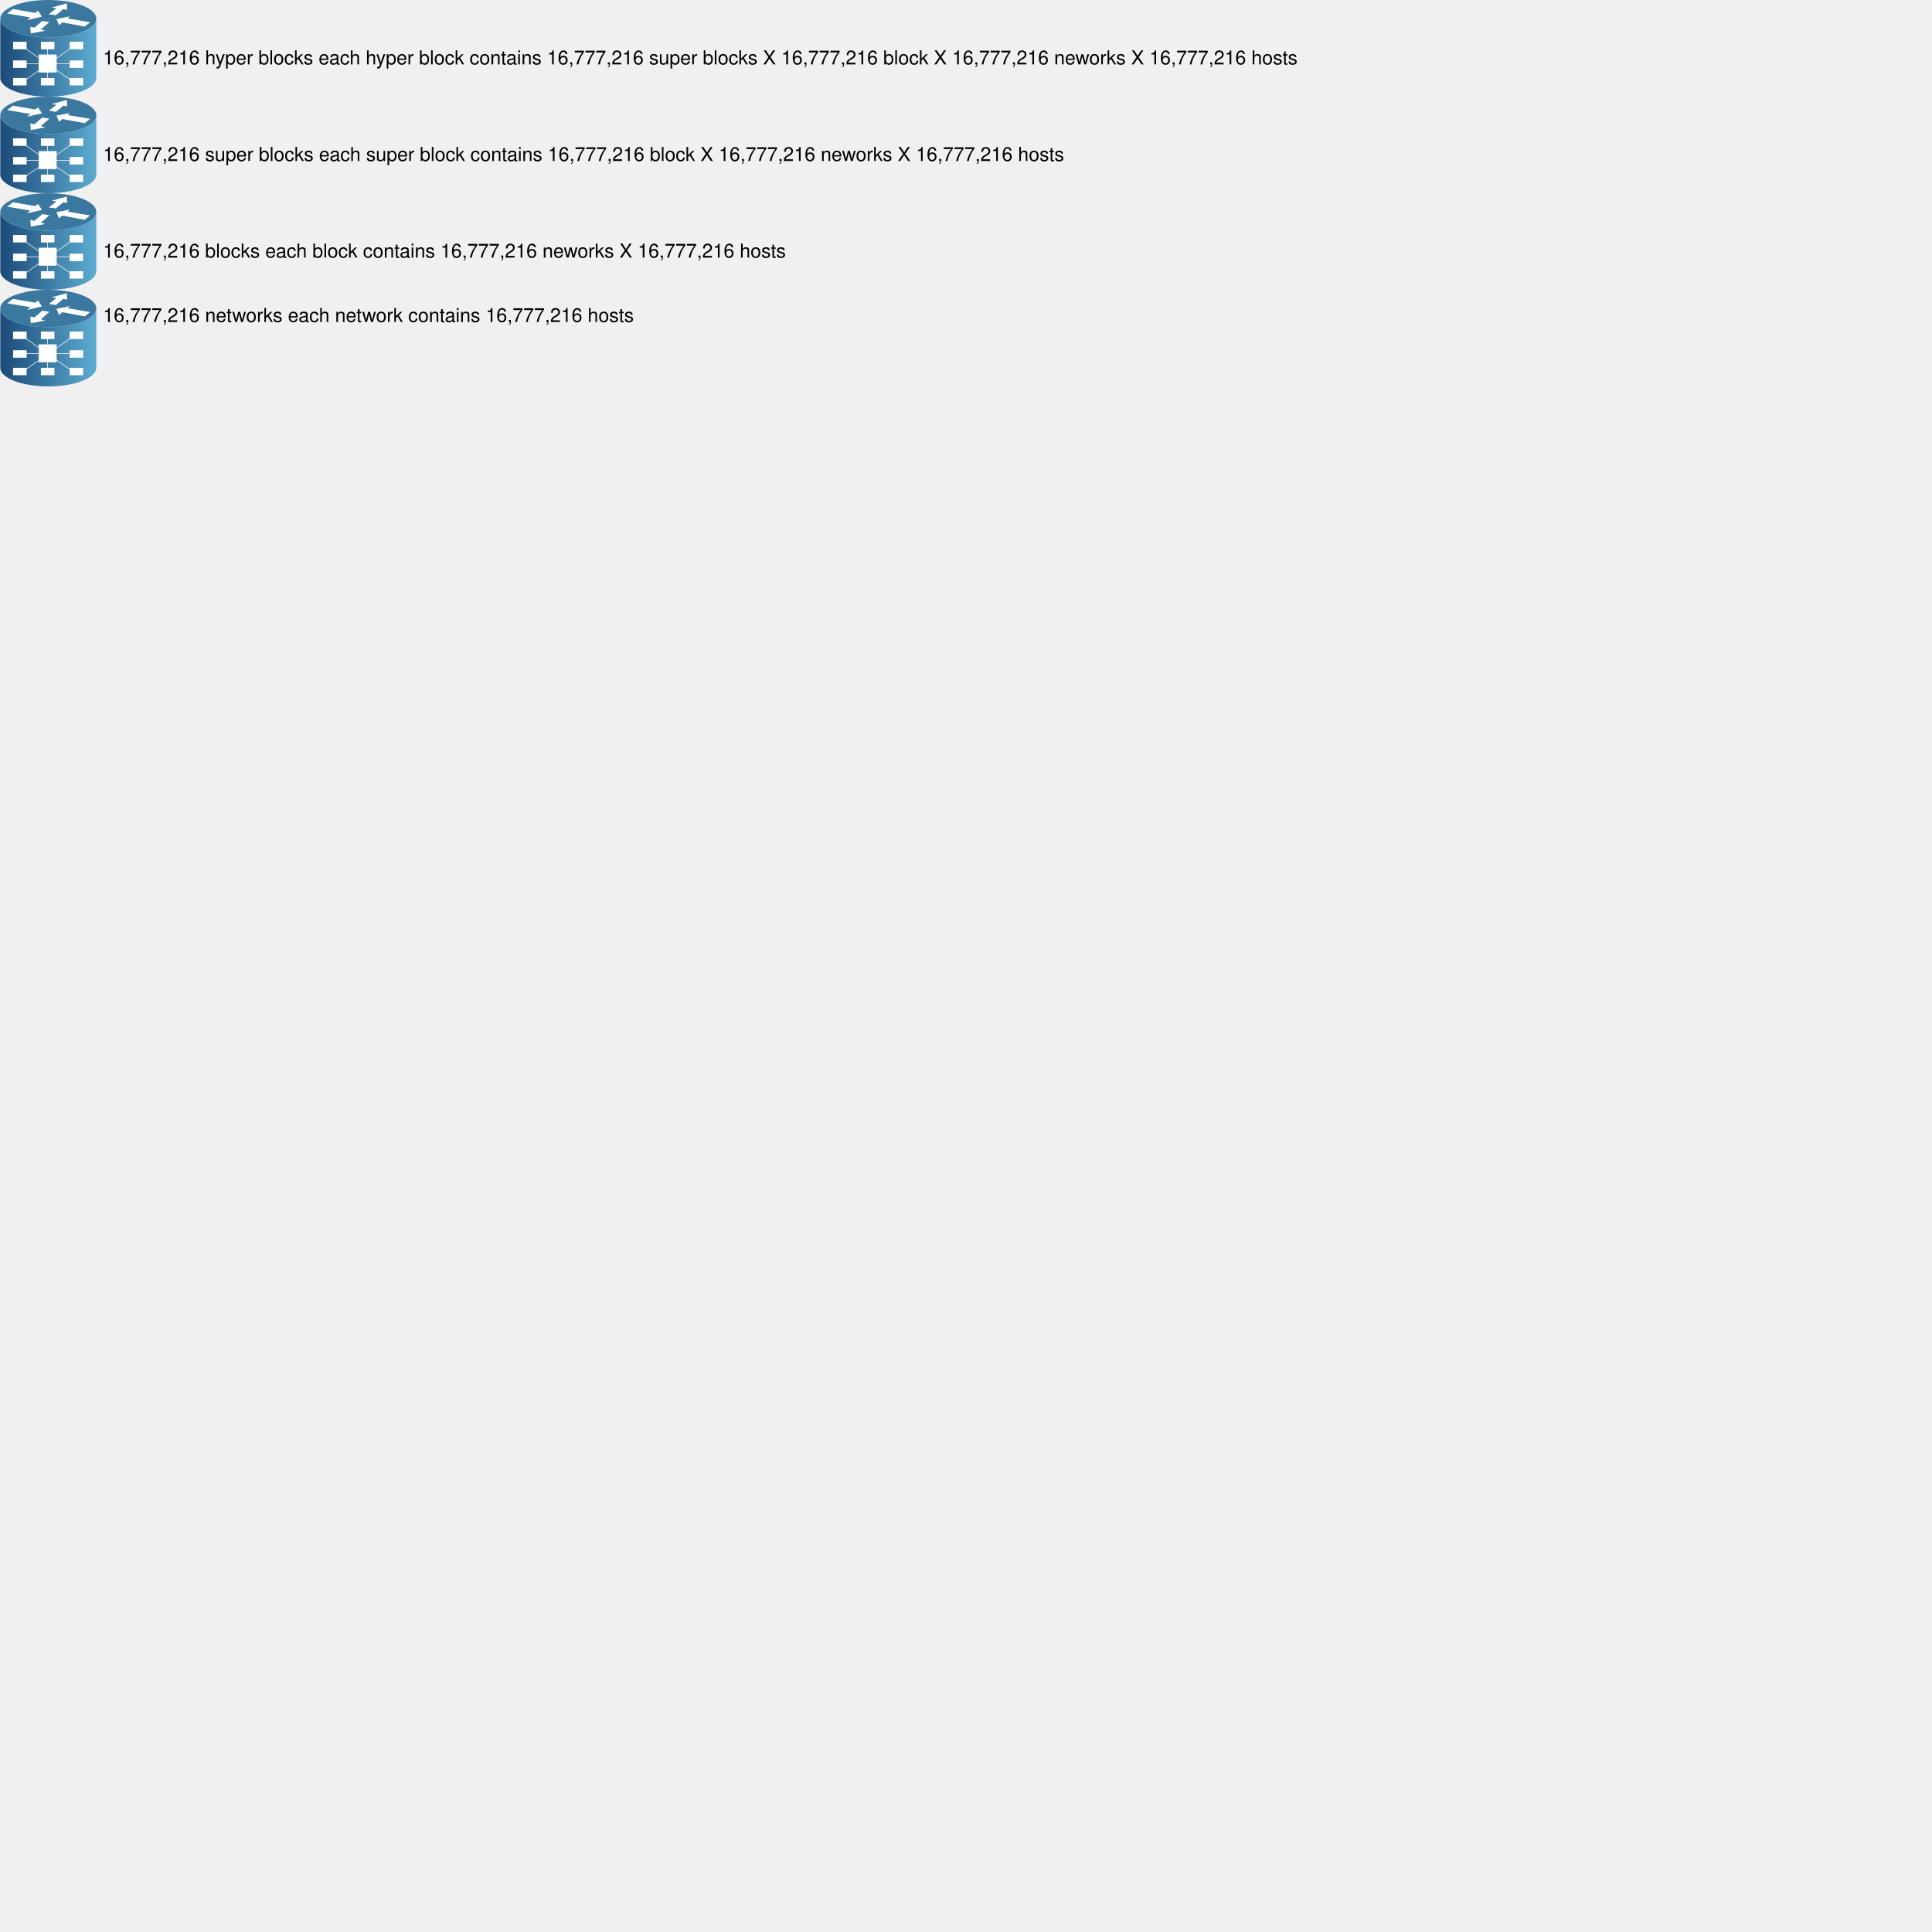
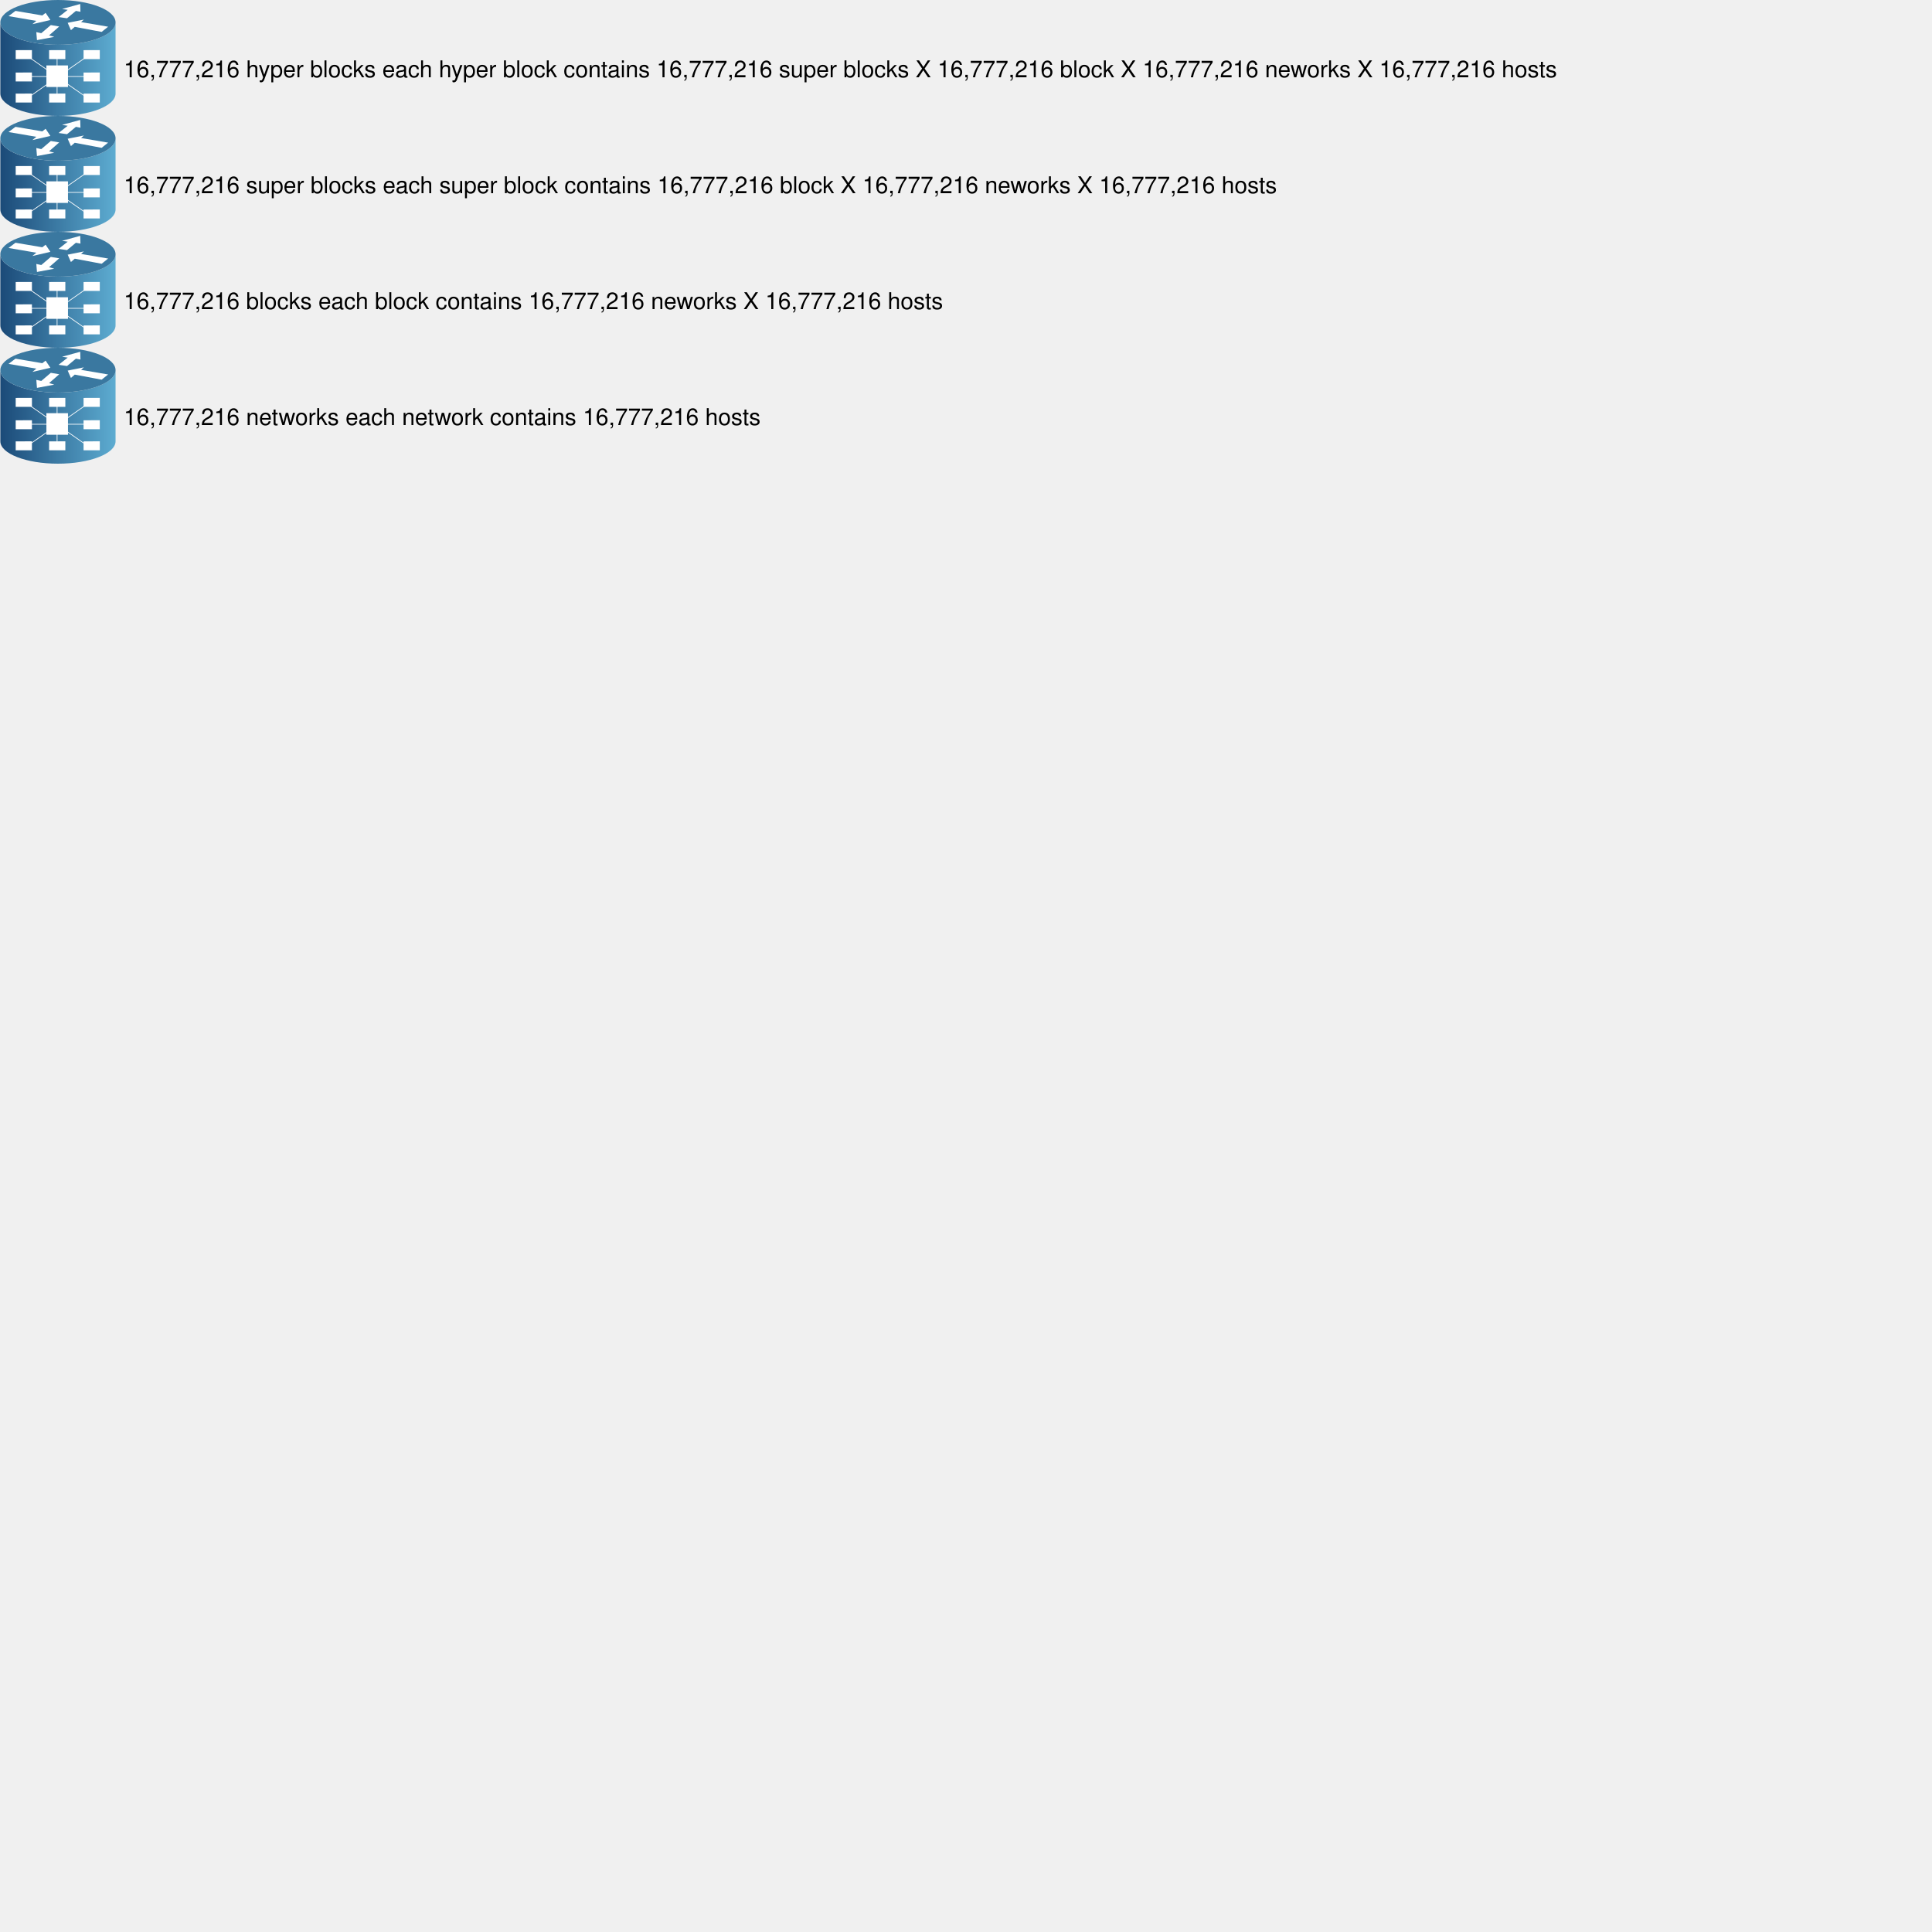
- <svg xmlns="http://www.w3.org/2000/svg" viewBox="0 0 300 300">
+ <svg xmlns="http://www.w3.org/2000/svg" viewBox="0 0 250 250">
  <g>
-     <text x="16" y="50" style="color:black;fill:black;font-size:3px;font-family: Helvetica, Verdana, sans-serif;">16,777,216  networks each network contains 16,777,216 hosts</text>
+     <text x="16" y="55" style="color:black;fill:black;font-size:3px;font-family: Helvetica, Verdana, sans-serif;">16,777,216  networks each network contains 16,777,216 hosts</text>
  </g>
  <svg version="1.1" x="0" y="45" width="15" height="15" viewBox="0 0 167 168" enable-background="new 0 0 167 168" xml:space="preserve">
    <defs>
</defs>
    <linearGradient id="_x31_9_2_" gradientUnits="userSpaceOnUse" x1="0" y1="100.233" x2="166.98" y2="100.233">
      <stop offset="0" style="stop-color:#1B4A78" />
      <stop offset="1" style="stop-color:#5DACD1" />
    </linearGradient>
    <path id="_x31_9_1_" fill="url(#_x31_9_2_)" d="M166.98,32.467c0,17.937-37.387,32.467-83.49,32.467  C37.379,64.934,0,50.403,0,32.467v103.066C0,153.469,37.379,168,83.49,168c46.103,0,83.49-14.531,83.49-32.467V32.467z" />
    <path id="_x31_8_1_" fill="#3A78A0" d="M83.49,64.934c46.103,0,83.49-14.53,83.49-32.467C166.98,14.531,129.593,0,83.49,0  C37.379,0,0,14.531,0,32.467C0,50.403,37.379,64.934,83.49,64.934z" />
    <polygon id="_x31_7_1_" fill="#FFFFFF" points="65.608,18.645 72.505,28.991 46.435,35.02 52.131,30.268 11.845,23.388   21.952,15.808 60.824,22.395 " />
    <polygon id="_x31_6_1_" fill="#FFFFFF" points="102.286,43.727 97.578,33.069 121.09,28.37 117.02,32.023 156.208,38.717   146.801,46.236 107.844,38.921 " />
    <polygon id="_x31_5_1_" fill="#FFFFFF" points="89.43,13.006 115.762,5.798 116.081,17.075 109.494,15.825 96.638,26.482   84.376,24.7 97.64,14.265 " />
    <polygon id="_x31_4_1_" fill="#FFFFFF" points="78.144,53.444 53.067,58.143 52.127,46.546 59.339,48.115 73.139,36.332   85.356,38.397 70.626,51.254 " />
    <rect id="_x31_3_1_" x="66.76" y="94.82" fill="#FFFFFF" width="31.252" height="31.261" />
    <polygon id="_x31_2_1_" fill="#FFFFFF" points="45.784,72.665 45.792,85.636 22.263,85.653 22.253,72.691 " />
    <polygon id="_x31_1_1_" fill="#FFFFFF" points="45.784,105.078 45.792,118.049 22.263,118.066 22.253,105.104 " />
    <polygon id="_x31_0_1_" fill="#FFFFFF" points="45.784,135.622 45.792,148.593 22.263,148.602 22.253,135.648 " />
    <polygon id="_x39__1_" fill="#FFFFFF" points="94.2,135.622 94.209,148.593 70.679,148.602 70.67,135.648 " />
    <polygon id="_x38__1_" fill="#FFFFFF" points="144.133,72.665 144.142,85.636 120.611,85.653 120.602,72.691 " />
    <polygon id="_x37__1_" fill="#FFFFFF" points="94.2,72.665 94.209,85.636 70.679,85.653 70.67,72.691 " />
    <polygon id="_x36__1_" fill="#FFFFFF" points="144.133,105.078 144.142,118.049 120.611,118.066 120.602,105.104 " />
    <polygon id="_x35__1_" fill="#FFFFFF" points="144.133,135.622 144.142,148.593 120.611,148.602 120.602,135.648 " />
    <rect id="_x34__1_" x="34.582" y="110.341" fill="#FFFFFF" width="97.592" height="1" />
    <rect id="_x33__1_" x="81.745" y="81.336" fill="#FFFFFF" width="1" height="61.281" />
    <rect id="_x32__1_" x="83.161" y="56.112" transform="matrix(0.5722 0.8201 -0.8201 0.5722 126.9337 -21.0696)" fill="#FFFFFF" width="1" height="110.026" />
    <rect id="_x31__1_" x="26.946" y="110.625" transform="matrix(0.8199 0.5724 -0.5724 0.8199 78.3695 -26.9081)" fill="#FFFFFF" width="110.026" height="1" />
  </svg>
  <g>
    <text x="16" y="40" style="color:black;fill:black;font-size:3px;font-family: Helvetica, Verdana, sans-serif;">16,777,216  blocks each  block contains 16,777,216 neworks X 16,777,216 hosts</text>
  </g>
  <svg version="1.1" x="0" y="30" width="15" height="15" viewBox="0 0 167 168" enable-background="new 0 0 167 168" xml:space="preserve">
    <defs>
</defs>
    <linearGradient id="_x31_9_2_" gradientUnits="userSpaceOnUse" x1="0" y1="100.233" x2="166.98" y2="100.233">
      <stop offset="0" style="stop-color:#1B4A78" />
      <stop offset="1" style="stop-color:#5DACD1" />
    </linearGradient>
    <path id="_x31_9_1_" fill="url(#_x31_9_2_)" d="M166.98,32.467c0,17.937-37.387,32.467-83.49,32.467  C37.379,64.934,0,50.403,0,32.467v103.066C0,153.469,37.379,168,83.49,168c46.103,0,83.49-14.531,83.49-32.467V32.467z" />
    <path id="_x31_8_1_" fill="#3A78A0" d="M83.49,64.934c46.103,0,83.49-14.53,83.49-32.467C166.98,14.531,129.593,0,83.49,0  C37.379,0,0,14.531,0,32.467C0,50.403,37.379,64.934,83.49,64.934z" />
    <polygon id="_x31_7_1_" fill="#FFFFFF" points="65.608,18.645 72.505,28.991 46.435,35.02 52.131,30.268 11.845,23.388   21.952,15.808 60.824,22.395 " />
    <polygon id="_x31_6_1_" fill="#FFFFFF" points="102.286,43.727 97.578,33.069 121.09,28.37 117.02,32.023 156.208,38.717   146.801,46.236 107.844,38.921 " />
    <polygon id="_x31_5_1_" fill="#FFFFFF" points="89.43,13.006 115.762,5.798 116.081,17.075 109.494,15.825 96.638,26.482   84.376,24.7 97.64,14.265 " />
    <polygon id="_x31_4_1_" fill="#FFFFFF" points="78.144,53.444 53.067,58.143 52.127,46.546 59.339,48.115 73.139,36.332   85.356,38.397 70.626,51.254 " />
    <rect id="_x31_3_1_" x="66.76" y="94.82" fill="#FFFFFF" width="31.252" height="31.261" />
    <polygon id="_x31_2_1_" fill="#FFFFFF" points="45.784,72.665 45.792,85.636 22.263,85.653 22.253,72.691 " />
    <polygon id="_x31_1_1_" fill="#FFFFFF" points="45.784,105.078 45.792,118.049 22.263,118.066 22.253,105.104 " />
    <polygon id="_x31_0_1_" fill="#FFFFFF" points="45.784,135.622 45.792,148.593 22.263,148.602 22.253,135.648 " />
    <polygon id="_x39__1_" fill="#FFFFFF" points="94.2,135.622 94.209,148.593 70.679,148.602 70.67,135.648 " />
    <polygon id="_x38__1_" fill="#FFFFFF" points="144.133,72.665 144.142,85.636 120.611,85.653 120.602,72.691 " />
    <polygon id="_x37__1_" fill="#FFFFFF" points="94.2,72.665 94.209,85.636 70.679,85.653 70.67,72.691 " />
    <polygon id="_x36__1_" fill="#FFFFFF" points="144.133,105.078 144.142,118.049 120.611,118.066 120.602,105.104 " />
    <polygon id="_x35__1_" fill="#FFFFFF" points="144.133,135.622 144.142,148.593 120.611,148.602 120.602,135.648 " />
    <rect id="_x34__1_" x="34.582" y="110.341" fill="#FFFFFF" width="97.592" height="1" />
    <rect id="_x33__1_" x="81.745" y="81.336" fill="#FFFFFF" width="1" height="61.281" />
    <rect id="_x32__1_" x="83.161" y="56.112" transform="matrix(0.5722 0.8201 -0.8201 0.5722 126.9337 -21.0696)" fill="#FFFFFF" width="1" height="110.026" />
    <rect id="_x31__1_" x="26.946" y="110.625" transform="matrix(0.8199 0.5724 -0.5724 0.8199 78.3695 -26.9081)" fill="#FFFFFF" width="110.026" height="1" />
  </svg>
  <g>
    <text x="16" y="25" style="color:black;fill:black;font-size:3px;font-family: Helvetica, Verdana, sans-serif;">16,777,216 super blocks each super block contains 16,777,216 block X 16,777,216 neworks X  16,777,216 hosts</text>
  </g>
  <svg version="1.1" x="0" y="15" width="15" height="15" viewBox="0 0 167 168" enable-background="new 0 0 167 168" xml:space="preserve">
    <defs>
</defs>
    <linearGradient id="_x31_9_2_" gradientUnits="userSpaceOnUse" x1="0" y1="100.233" x2="166.98" y2="100.233">
      <stop offset="0" style="stop-color:#1B4A78" />
      <stop offset="1" style="stop-color:#5DACD1" />
    </linearGradient>
    <path id="_x31_9_1_" fill="url(#_x31_9_2_)" d="M166.98,32.467c0,17.937-37.387,32.467-83.49,32.467  C37.379,64.934,0,50.403,0,32.467v103.066C0,153.469,37.379,168,83.49,168c46.103,0,83.49-14.531,83.49-32.467V32.467z" />
    <path id="_x31_8_1_" fill="#3A78A0" d="M83.49,64.934c46.103,0,83.49-14.53,83.49-32.467C166.98,14.531,129.593,0,83.49,0  C37.379,0,0,14.531,0,32.467C0,50.403,37.379,64.934,83.49,64.934z" />
    <polygon id="_x31_7_1_" fill="#FFFFFF" points="65.608,18.645 72.505,28.991 46.435,35.02 52.131,30.268 11.845,23.388   21.952,15.808 60.824,22.395 " />
    <polygon id="_x31_6_1_" fill="#FFFFFF" points="102.286,43.727 97.578,33.069 121.09,28.37 117.02,32.023 156.208,38.717   146.801,46.236 107.844,38.921 " />
    <polygon id="_x31_5_1_" fill="#FFFFFF" points="89.43,13.006 115.762,5.798 116.081,17.075 109.494,15.825 96.638,26.482   84.376,24.7 97.64,14.265 " />
    <polygon id="_x31_4_1_" fill="#FFFFFF" points="78.144,53.444 53.067,58.143 52.127,46.546 59.339,48.115 73.139,36.332   85.356,38.397 70.626,51.254 " />
    <rect id="_x31_3_1_" x="66.76" y="94.82" fill="#FFFFFF" width="31.252" height="31.261" />
    <polygon id="_x31_2_1_" fill="#FFFFFF" points="45.784,72.665 45.792,85.636 22.263,85.653 22.253,72.691 " />
    <polygon id="_x31_1_1_" fill="#FFFFFF" points="45.784,105.078 45.792,118.049 22.263,118.066 22.253,105.104 " />
    <polygon id="_x31_0_1_" fill="#FFFFFF" points="45.784,135.622 45.792,148.593 22.263,148.602 22.253,135.648 " />
    <polygon id="_x39__1_" fill="#FFFFFF" points="94.2,135.622 94.209,148.593 70.679,148.602 70.67,135.648 " />
    <polygon id="_x38__1_" fill="#FFFFFF" points="144.133,72.665 144.142,85.636 120.611,85.653 120.602,72.691 " />
    <polygon id="_x37__1_" fill="#FFFFFF" points="94.2,72.665 94.209,85.636 70.679,85.653 70.67,72.691 " />
    <polygon id="_x36__1_" fill="#FFFFFF" points="144.133,105.078 144.142,118.049 120.611,118.066 120.602,105.104 " />
    <polygon id="_x35__1_" fill="#FFFFFF" points="144.133,135.622 144.142,148.593 120.611,148.602 120.602,135.648 " />
    <rect id="_x34__1_" x="34.582" y="110.341" fill="#FFFFFF" width="97.592" height="1" />
    <rect id="_x33__1_" x="81.745" y="81.336" fill="#FFFFFF" width="1" height="61.281" />
    <rect id="_x32__1_" x="83.161" y="56.112" transform="matrix(0.5722 0.8201 -0.8201 0.5722 126.9337 -21.0696)" fill="#FFFFFF" width="1" height="110.026" />
    <rect id="_x31__1_" x="26.946" y="110.625" transform="matrix(0.8199 0.5724 -0.5724 0.8199 78.3695 -26.9081)" fill="#FFFFFF" width="110.026" height="1" />
  </svg>
  <g>
    <text x="16" y="10" style="color:back;fill:black;font-size:3px;font-family: Helvetica, Verdana, sans-serif;">16,777,216 hyper blocks each hyper block contains 16,777,216 super blocks X 16,777,216 block X 16,777,216 neworks X 16,777,216 hosts</text>
  </g>
  <svg version="1.1" x="0" y="0" width="15" height="15" viewBox="0 0 167 168" enable-background="new 0 0 167 168" xml:space="preserve">
    <defs>
</defs>
    <linearGradient id="_x31_9_2_" gradientUnits="userSpaceOnUse" x1="0" y1="100.233" x2="166.98" y2="100.233">
      <stop offset="0" style="stop-color:#1B4A78" />
      <stop offset="1" style="stop-color:#5DACD1" />
    </linearGradient>
    <path id="_x31_9_1_" fill="url(#_x31_9_2_)" d="M166.98,32.467c0,17.937-37.387,32.467-83.49,32.467  C37.379,64.934,0,50.403,0,32.467v103.066C0,153.469,37.379,168,83.49,168c46.103,0,83.49-14.531,83.49-32.467V32.467z" />
    <path id="_x31_8_1_" fill="#3A78A0" d="M83.49,64.934c46.103,0,83.49-14.53,83.49-32.467C166.98,14.531,129.593,0,83.49,0  C37.379,0,0,14.531,0,32.467C0,50.403,37.379,64.934,83.49,64.934z" />
    <polygon id="_x31_7_1_" fill="#FFFFFF" points="65.608,18.645 72.505,28.991 46.435,35.02 52.131,30.268 11.845,23.388   21.952,15.808 60.824,22.395 " />
    <polygon id="_x31_6_1_" fill="#FFFFFF" points="102.286,43.727 97.578,33.069 121.09,28.37 117.02,32.023 156.208,38.717   146.801,46.236 107.844,38.921 " />
    <polygon id="_x31_5_1_" fill="#FFFFFF" points="89.43,13.006 115.762,5.798 116.081,17.075 109.494,15.825 96.638,26.482   84.376,24.7 97.64,14.265 " />
    <polygon id="_x31_4_1_" fill="#FFFFFF" points="78.144,53.444 53.067,58.143 52.127,46.546 59.339,48.115 73.139,36.332   85.356,38.397 70.626,51.254 " />
    <rect id="_x31_3_1_" x="66.76" y="94.82" fill="#FFFFFF" width="31.252" height="31.261" />
    <polygon id="_x31_2_1_" fill="#FFFFFF" points="45.784,72.665 45.792,85.636 22.263,85.653 22.253,72.691 " />
    <polygon id="_x31_1_1_" fill="#FFFFFF" points="45.784,105.078 45.792,118.049 22.263,118.066 22.253,105.104 " />
    <polygon id="_x31_0_1_" fill="#FFFFFF" points="45.784,135.622 45.792,148.593 22.263,148.602 22.253,135.648 " />
    <polygon id="_x39__1_" fill="#FFFFFF" points="94.2,135.622 94.209,148.593 70.679,148.602 70.67,135.648 " />
    <polygon id="_x38__1_" fill="#FFFFFF" points="144.133,72.665 144.142,85.636 120.611,85.653 120.602,72.691 " />
    <polygon id="_x37__1_" fill="#FFFFFF" points="94.2,72.665 94.209,85.636 70.679,85.653 70.67,72.691 " />
    <polygon id="_x36__1_" fill="#FFFFFF" points="144.133,105.078 144.142,118.049 120.611,118.066 120.602,105.104 " />
    <polygon id="_x35__1_" fill="#FFFFFF" points="144.133,135.622 144.142,148.593 120.611,148.602 120.602,135.648 " />
    <rect id="_x34__1_" x="34.582" y="110.341" fill="#FFFFFF" width="97.592" height="1" />
    <rect id="_x33__1_" x="81.745" y="81.336" fill="#FFFFFF" width="1" height="61.281" />
    <rect id="_x32__1_" x="83.161" y="56.112" transform="matrix(0.5722 0.8201 -0.8201 0.5722 126.9337 -21.0696)" fill="#FFFFFF" width="1" height="110.026" />
    <rect id="_x31__1_" x="26.946" y="110.625" transform="matrix(0.8199 0.5724 -0.5724 0.8199 78.3695 -26.9081)" fill="#FFFFFF" width="110.026" height="1" />
  </svg>
</svg>
